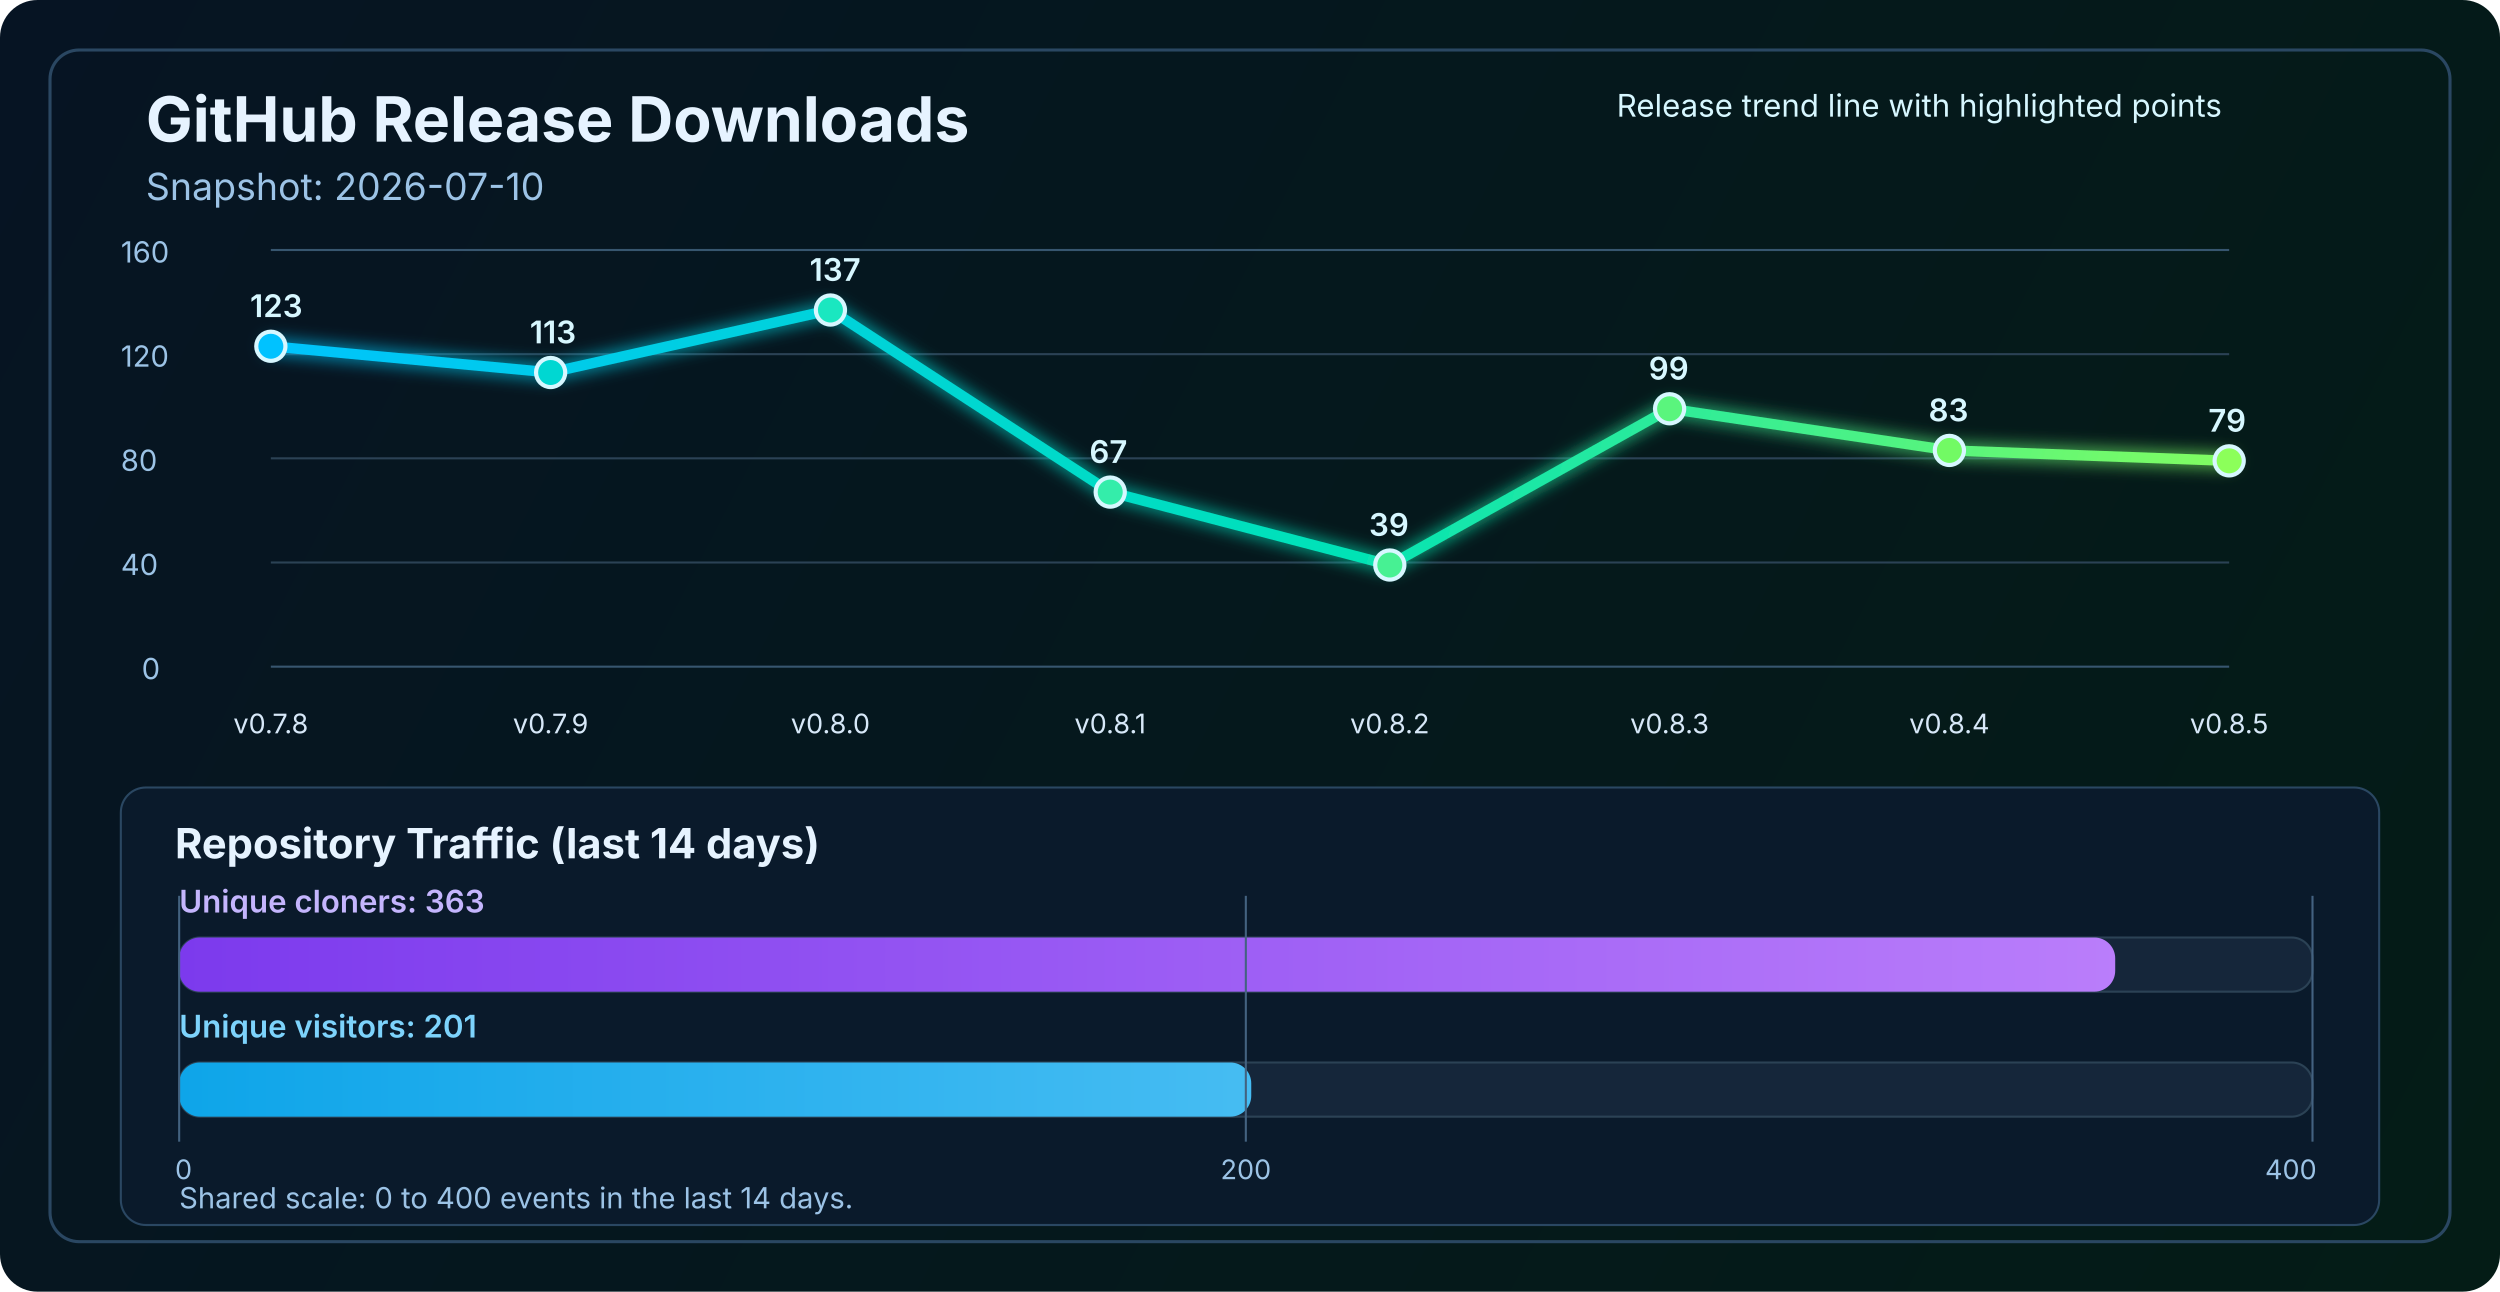
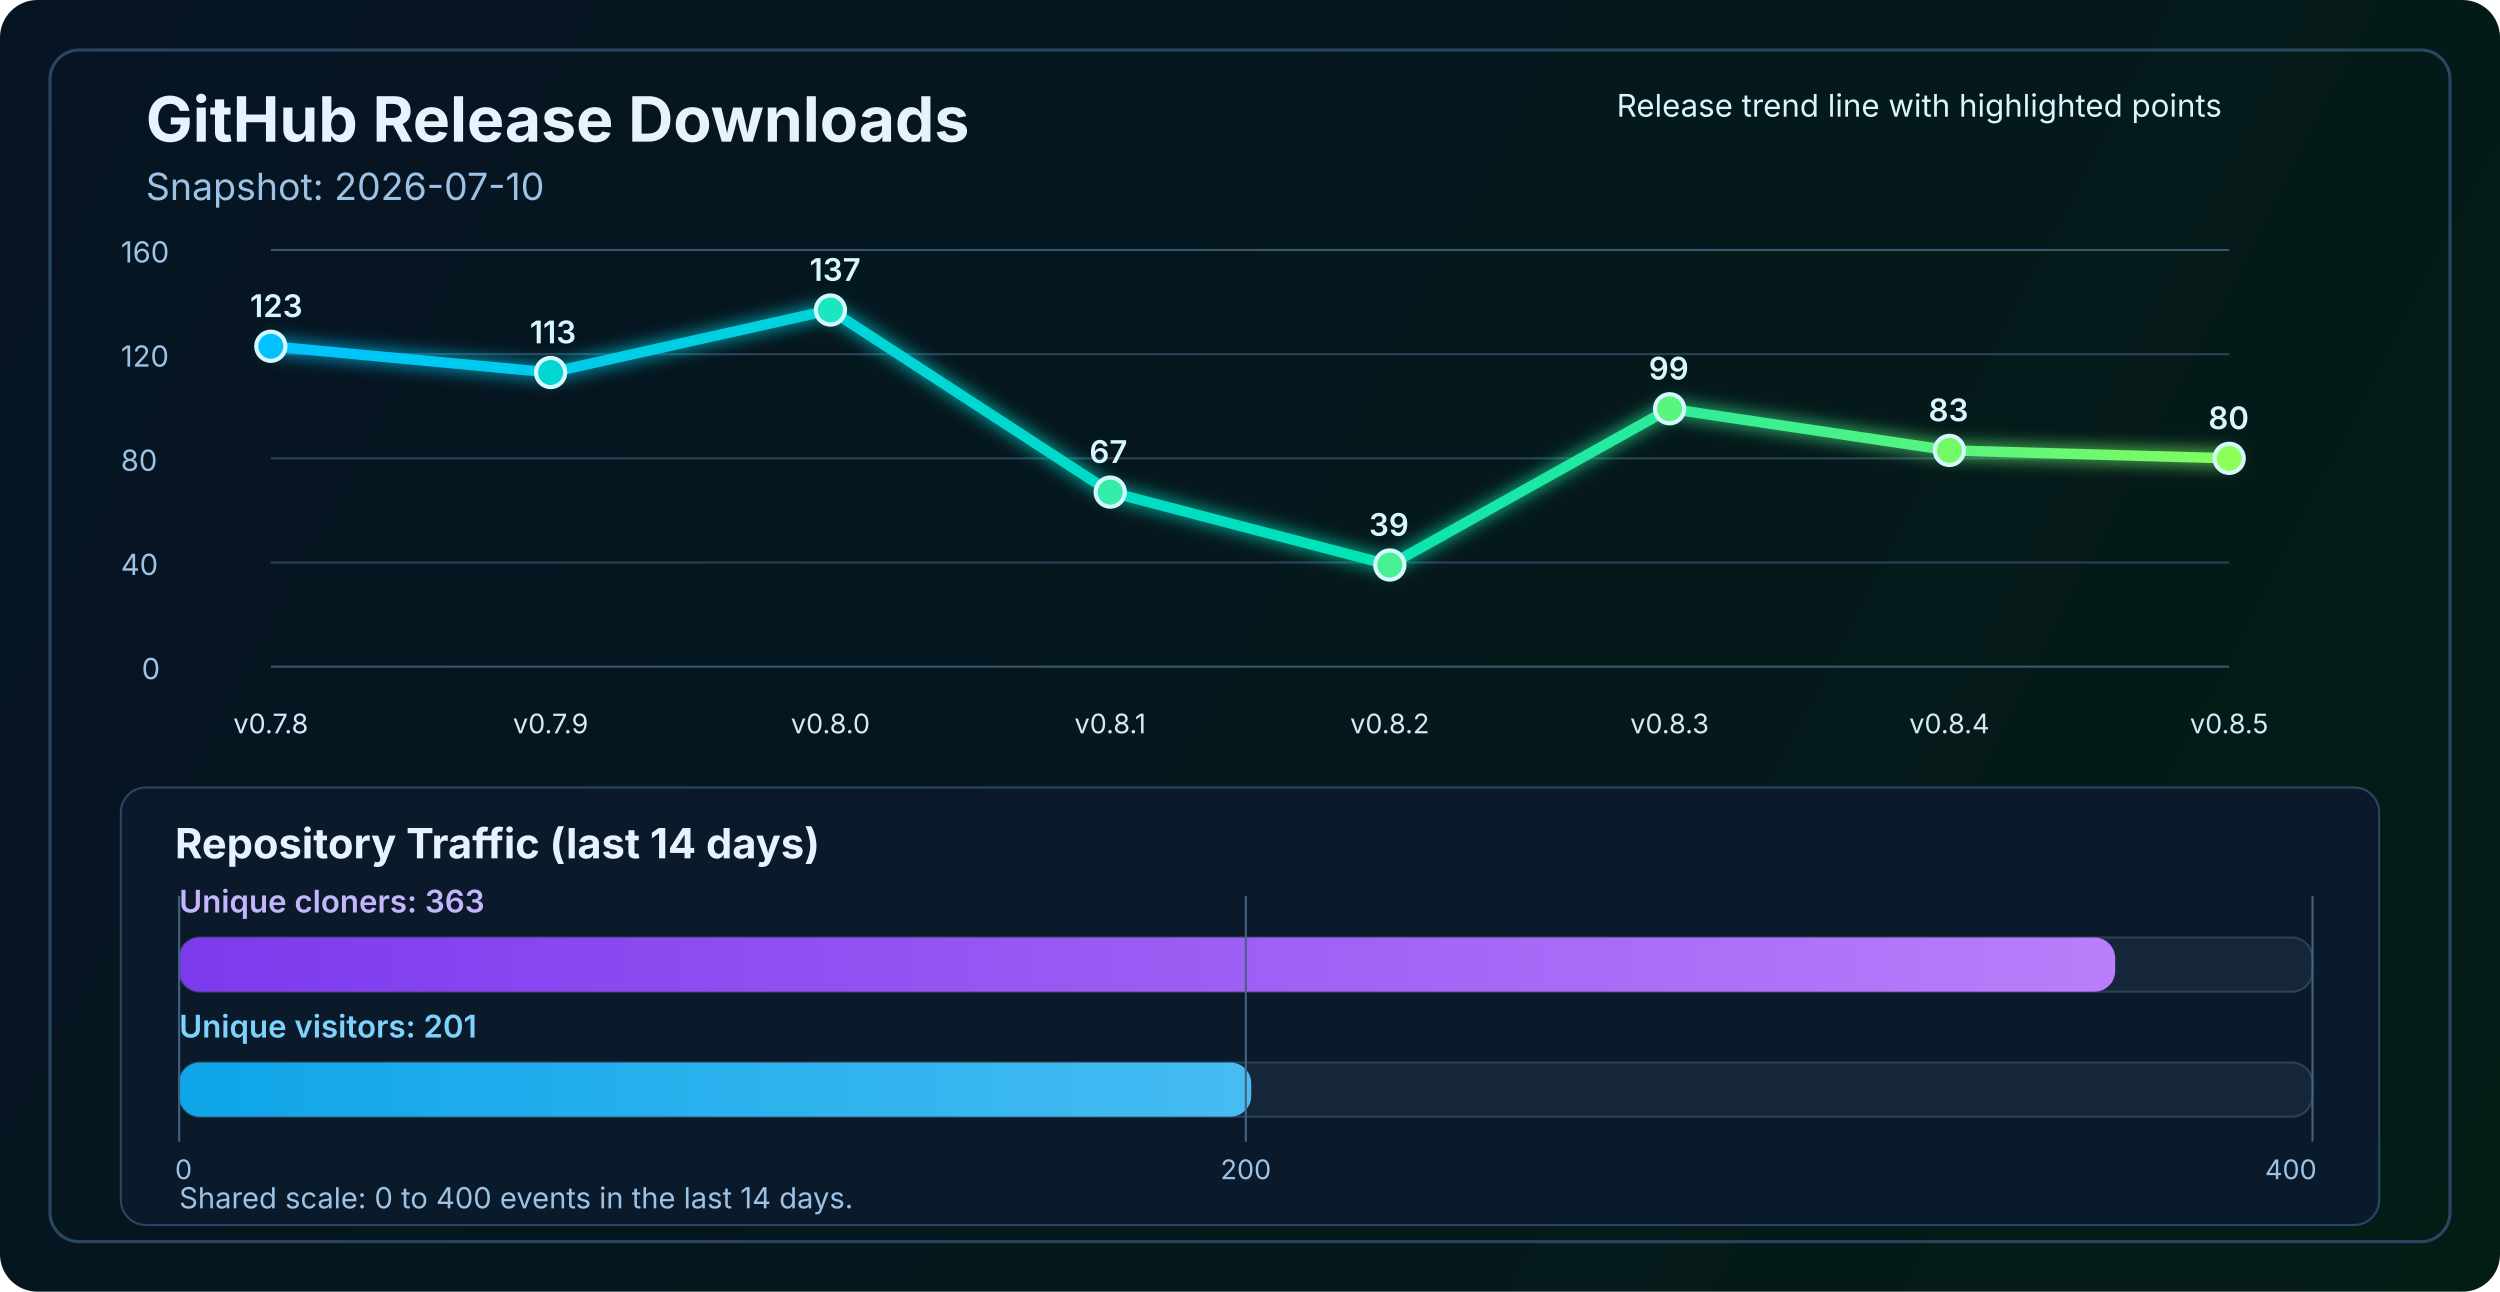
<svg xmlns="http://www.w3.org/2000/svg" width="1200" height="620" viewBox="0 0 1200 620" fill="none" role="img" aria-labelledby="title desc">
  <defs>
    <linearGradient id="bg" x1="0" y1="0" x2="1200" y2="620" gradientUnits="userSpaceOnUse">
      <stop stop-color="#061423" />
      <stop offset="1" stop-color="#041C16" />
    </linearGradient>
    <linearGradient id="line" x1="130" y1="86" x2="1070" y2="340" gradientUnits="userSpaceOnUse">
      <stop stop-color="#00C2FF" />
      <stop offset="0.55" stop-color="#00E2B8" />
      <stop offset="1" stop-color="#8CFF5A" />
    </linearGradient>
    <linearGradient id="cloneFill" x1="86" y1="450" x2="1110" y2="450" gradientUnits="userSpaceOnUse">
      <stop stop-color="#7C3AED" />
      <stop offset="1" stop-color="#C084FC" />
    </linearGradient>
    <linearGradient id="viewFill" x1="86" y1="482" x2="1110" y2="482" gradientUnits="userSpaceOnUse">
      <stop stop-color="#0EA5E9" />
      <stop offset="1" stop-color="#7DD3FC" />
    </linearGradient>
    <filter id="glow" x="-50%" y="-50%" width="200%" height="200%">
      <feGaussianBlur stdDeviation="4" result="blur" />
      <feMerge>
        <feMergeNode in="blur" />
        <feMergeNode in="SourceGraphic" />
      </feMerge>
    </filter>
  </defs>
  <rect width="1200" height="620" rx="18" fill="url(#bg)" />
  <rect x="24" y="24" width="1152" height="572" rx="14" stroke="#2A4762" stroke-width="1.5" />
  <text x="70" y="68" fill="#E6F3FF" font-size="30" font-family="SF Pro Display, -apple-system, BlinkMacSystemFont, Segoe UI, sans-serif" font-weight="700">GitHub Release Downloads</text>
  <text x="70" y="96" fill="#9CC3E6" font-size="18" font-family="SF Pro Text, -apple-system, BlinkMacSystemFont, Segoe UI, sans-serif">Snapshot: 2026-07-10</text>
  <line x1="130" y1="320.0" x2="1070" y2="320.0" stroke="#37566F" stroke-width="1" />
  <line x1="130" y1="270.0" x2="1070" y2="270.0" stroke="#2B4255" stroke-width="1" />
  <line x1="130" y1="220.0" x2="1070" y2="220.0" stroke="#2B4255" stroke-width="1" />
  <line x1="130" y1="170.0" x2="1070" y2="170.0" stroke="#2B4255" stroke-width="1" />
  <line x1="130" y1="120.0" x2="1070" y2="120.0" stroke="#37566F" stroke-width="1" />
  <text x="68" y="326.0" fill="#9CC3E6" font-size="14" font-family="SF Pro Text, -apple-system, BlinkMacSystemFont, Segoe UI, sans-serif">0</text>
  <text x="58" y="276.0" fill="#9CC3E6" font-size="14" font-family="SF Pro Text, -apple-system, BlinkMacSystemFont, Segoe UI, sans-serif">40</text>
  <text x="58" y="226.0" fill="#9CC3E6" font-size="14" font-family="SF Pro Text, -apple-system, BlinkMacSystemFont, Segoe UI, sans-serif">80</text>
  <text x="58" y="176.0" fill="#9CC3E6" font-size="14" font-family="SF Pro Text, -apple-system, BlinkMacSystemFont, Segoe UI, sans-serif">120</text>
  <text x="58" y="126.0" fill="#9CC3E6" font-size="14" font-family="SF Pro Text, -apple-system, BlinkMacSystemFont, Segoe UI, sans-serif">160</text>
-   <polyline points="130.0,166.2 264.3,178.8 398.6,148.8 532.9,236.2 667.1,271.2 801.4,196.2 935.7,216.2 1070.0,221.2" fill="none" stroke="url(#line)" stroke-width="5" stroke-linecap="round" stroke-linejoin="round" filter="url(#glow)" />
+   <polyline points="130.0,166.2 264.3,178.8 398.6,148.8 532.9,236.2 667.1,271.2 801.4,196.2 935.7,216.2 1070.0,220.0" fill="none" stroke="url(#line)" stroke-width="5" stroke-linecap="round" stroke-linejoin="round" filter="url(#glow)" />
  <circle cx="130.0" cy="166.2" r="7" fill="#00C2FF" stroke="#D7F7FF" stroke-width="2" />
  <circle cx="264.3" cy="178.8" r="7" fill="#00D7D2" stroke="#D7F7FF" stroke-width="2" />
  <circle cx="398.6" cy="148.8" r="7" fill="#1AE7C0" stroke="#D7F7FF" stroke-width="2" />
  <circle cx="532.9" cy="236.2" r="7" fill="#34EDAA" stroke="#D7F7FF" stroke-width="2" />
  <circle cx="667.1" cy="271.2" r="7" fill="#47F193" stroke="#D7F7FF" stroke-width="2" />
  <circle cx="801.4" cy="196.2" r="7" fill="#5AF57D" stroke="#D7F7FF" stroke-width="2" />
  <circle cx="935.7" cy="216.2" r="7" fill="#72FA64" stroke="#D7F7FF" stroke-width="2" />
-   <circle cx="1070.0" cy="221.2" r="7" fill="#8CFF5A" stroke="#D7F7FF" stroke-width="2" />
+   <circle cx="1070.0" cy="220.0" r="7" fill="#8CFF5A" stroke="#D7F7FF" stroke-width="2" />
  <text x="130.0" y="352" text-anchor="middle" fill="#D7E8F8" font-size="13" font-family="SF Pro Text, -apple-system, BlinkMacSystemFont, Segoe UI, sans-serif">v0.7.8</text>
  <text x="264.3" y="352" text-anchor="middle" fill="#D7E8F8" font-size="13" font-family="SF Pro Text, -apple-system, BlinkMacSystemFont, Segoe UI, sans-serif">v0.7.9</text>
  <text x="398.6" y="352" text-anchor="middle" fill="#D7E8F8" font-size="13" font-family="SF Pro Text, -apple-system, BlinkMacSystemFont, Segoe UI, sans-serif">v0.8.0</text>
  <text x="532.9" y="352" text-anchor="middle" fill="#D7E8F8" font-size="13" font-family="SF Pro Text, -apple-system, BlinkMacSystemFont, Segoe UI, sans-serif">v0.8.1</text>
  <text x="667.1" y="352" text-anchor="middle" fill="#D7E8F8" font-size="13" font-family="SF Pro Text, -apple-system, BlinkMacSystemFont, Segoe UI, sans-serif">v0.8.2</text>
  <text x="801.4" y="352" text-anchor="middle" fill="#D7E8F8" font-size="13" font-family="SF Pro Text, -apple-system, BlinkMacSystemFont, Segoe UI, sans-serif">v0.8.3</text>
  <text x="935.7" y="352" text-anchor="middle" fill="#D7E8F8" font-size="13" font-family="SF Pro Text, -apple-system, BlinkMacSystemFont, Segoe UI, sans-serif">v0.8.4</text>
  <text x="1070.0" y="352" text-anchor="middle" fill="#D7E8F8" font-size="13" font-family="SF Pro Text, -apple-system, BlinkMacSystemFont, Segoe UI, sans-serif">v0.8.5</text>
  <text x="120.0" y="152.2" fill="#D7F7FF" font-size="15" font-family="SF Pro Text, -apple-system, BlinkMacSystemFont, Segoe UI, sans-serif" font-weight="600">123</text>
  <text x="254.3" y="164.8" fill="#D7F7FF" font-size="15" font-family="SF Pro Text, -apple-system, BlinkMacSystemFont, Segoe UI, sans-serif" font-weight="600">113</text>
  <text x="388.6" y="134.8" fill="#D7F7FF" font-size="15" font-family="SF Pro Text, -apple-system, BlinkMacSystemFont, Segoe UI, sans-serif" font-weight="600">137</text>
  <text x="522.9" y="222.2" fill="#D7F7FF" font-size="15" font-family="SF Pro Text, -apple-system, BlinkMacSystemFont, Segoe UI, sans-serif" font-weight="600">67</text>
  <text x="657.1" y="257.2" fill="#D7F7FF" font-size="15" font-family="SF Pro Text, -apple-system, BlinkMacSystemFont, Segoe UI, sans-serif" font-weight="600">39</text>
  <text x="791.4" y="182.2" fill="#D7F7FF" font-size="15" font-family="SF Pro Text, -apple-system, BlinkMacSystemFont, Segoe UI, sans-serif" font-weight="600">99</text>
  <text x="925.7" y="202.2" fill="#D7F7FF" font-size="15" font-family="SF Pro Text, -apple-system, BlinkMacSystemFont, Segoe UI, sans-serif" font-weight="600">83</text>
-   <text x="1060.0" y="207.2" fill="#D7F7FF" font-size="15" font-family="SF Pro Text, -apple-system, BlinkMacSystemFont, Segoe UI, sans-serif" font-weight="600">79</text>
+   <text x="1060.0" y="206.0" fill="#D7F7FF" font-size="15" font-family="SF Pro Text, -apple-system, BlinkMacSystemFont, Segoe UI, sans-serif" font-weight="600">80</text>
  <text x="776" y="56" fill="#D7F7FF" font-size="15" font-family="SF Pro Text, -apple-system, BlinkMacSystemFont, Segoe UI, sans-serif">Release trend line with highlighted points</text>
  <rect x="58" y="378" width="1084" height="210" rx="12" fill="#0A1A2B" stroke="#2A4762" stroke-width="1" />
  <text x="84" y="412" fill="#E6F3FF" font-size="20" font-family="SF Pro Text, -apple-system, BlinkMacSystemFont, Segoe UI, sans-serif" font-weight="700">Repository Traffic (last 14 days)</text>
  <text x="86" y="438" fill="#C4B5FD" font-size="15" font-family="SF Pro Text, -apple-system, BlinkMacSystemFont, Segoe UI, sans-serif" font-weight="600">Unique cloners: 363</text>
  <rect x="86" y="450" width="1024" height="26" rx="10" fill="#15263A" stroke="#2B4255" stroke-width="1" />
  <rect x="86" y="450" width="929.3" height="26" rx="10" fill="url(#cloneFill)" />
  <text x="86" y="498" fill="#7DD3FC" font-size="15" font-family="SF Pro Text, -apple-system, BlinkMacSystemFont, Segoe UI, sans-serif" font-weight="600">Unique visitors: 201</text>
  <rect x="86" y="510" width="1024" height="26" rx="10" fill="#15263A" stroke="#2B4255" stroke-width="1" />
  <rect x="86" y="510" width="514.6" height="26" rx="10" fill="url(#viewFill)" />
  <line x1="86" y1="430" x2="86" y2="548" stroke="#436280" stroke-width="1" />
  <line x1="598.0" y1="430" x2="598.0" y2="548" stroke="#436280" stroke-width="1" />
  <line x1="1110" y1="430" x2="1110" y2="548" stroke="#436280" stroke-width="1" />
  <text x="84" y="566" text-anchor="start" fill="#9CC3E6" font-size="13" font-family="SF Pro Text, -apple-system, BlinkMacSystemFont, Segoe UI, sans-serif">0</text>
  <text x="598.0" y="566" text-anchor="middle" fill="#9CC3E6" font-size="13" font-family="SF Pro Text, -apple-system, BlinkMacSystemFont, Segoe UI, sans-serif">200</text>
  <text x="1112" y="566" text-anchor="end" fill="#9CC3E6" font-size="13" font-family="SF Pro Text, -apple-system, BlinkMacSystemFont, Segoe UI, sans-serif">400</text>
  <text x="86" y="580" fill="#9CC3E6" font-size="14" font-family="SF Pro Text, -apple-system, BlinkMacSystemFont, Segoe UI, sans-serif">Shared scale: 0 to 400 events in the last 14 days.</text>
</svg>
